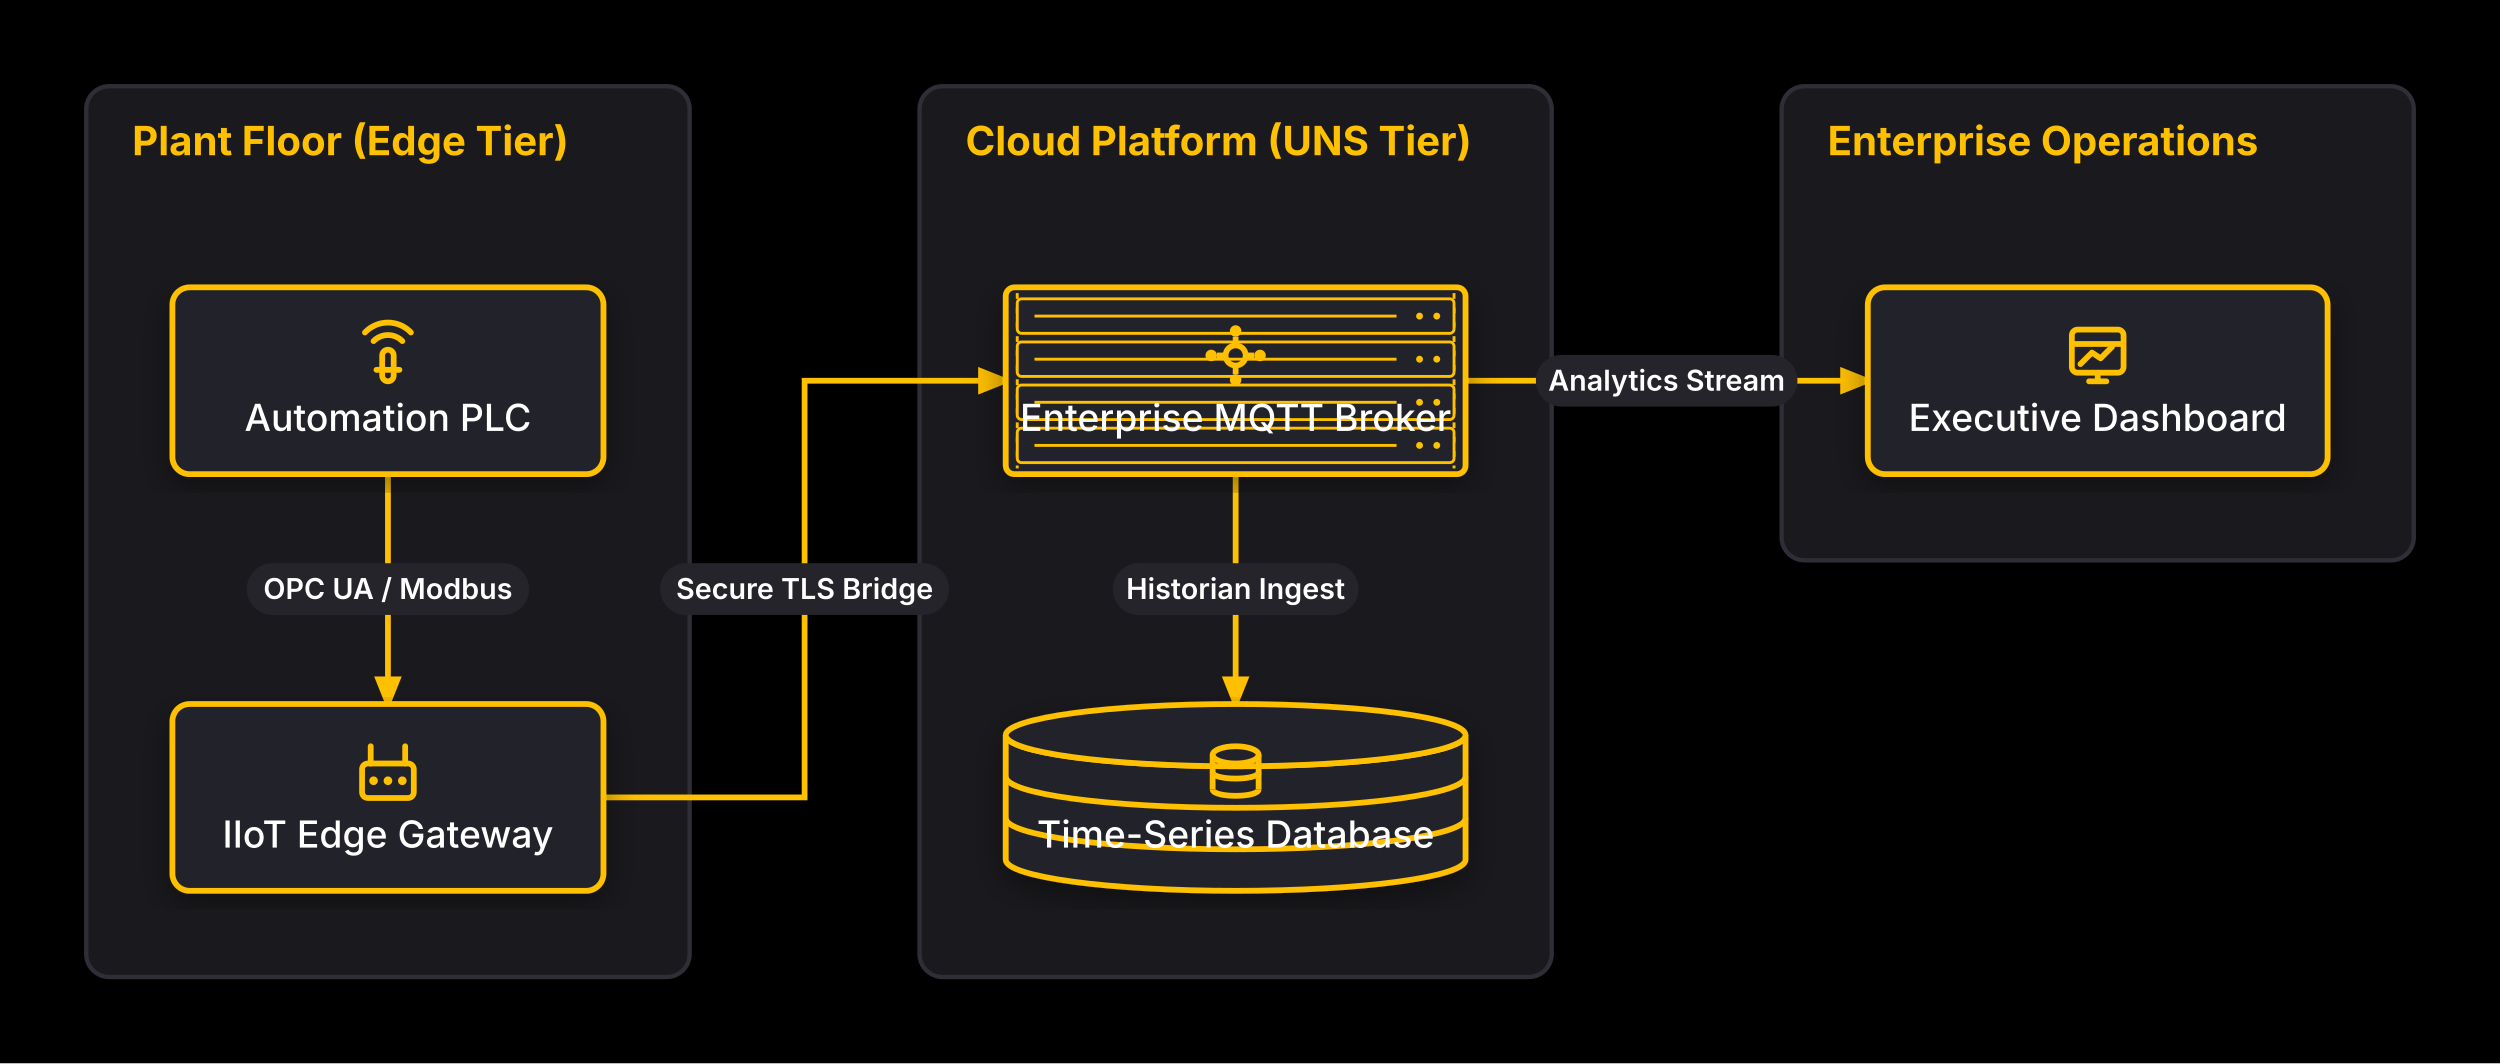
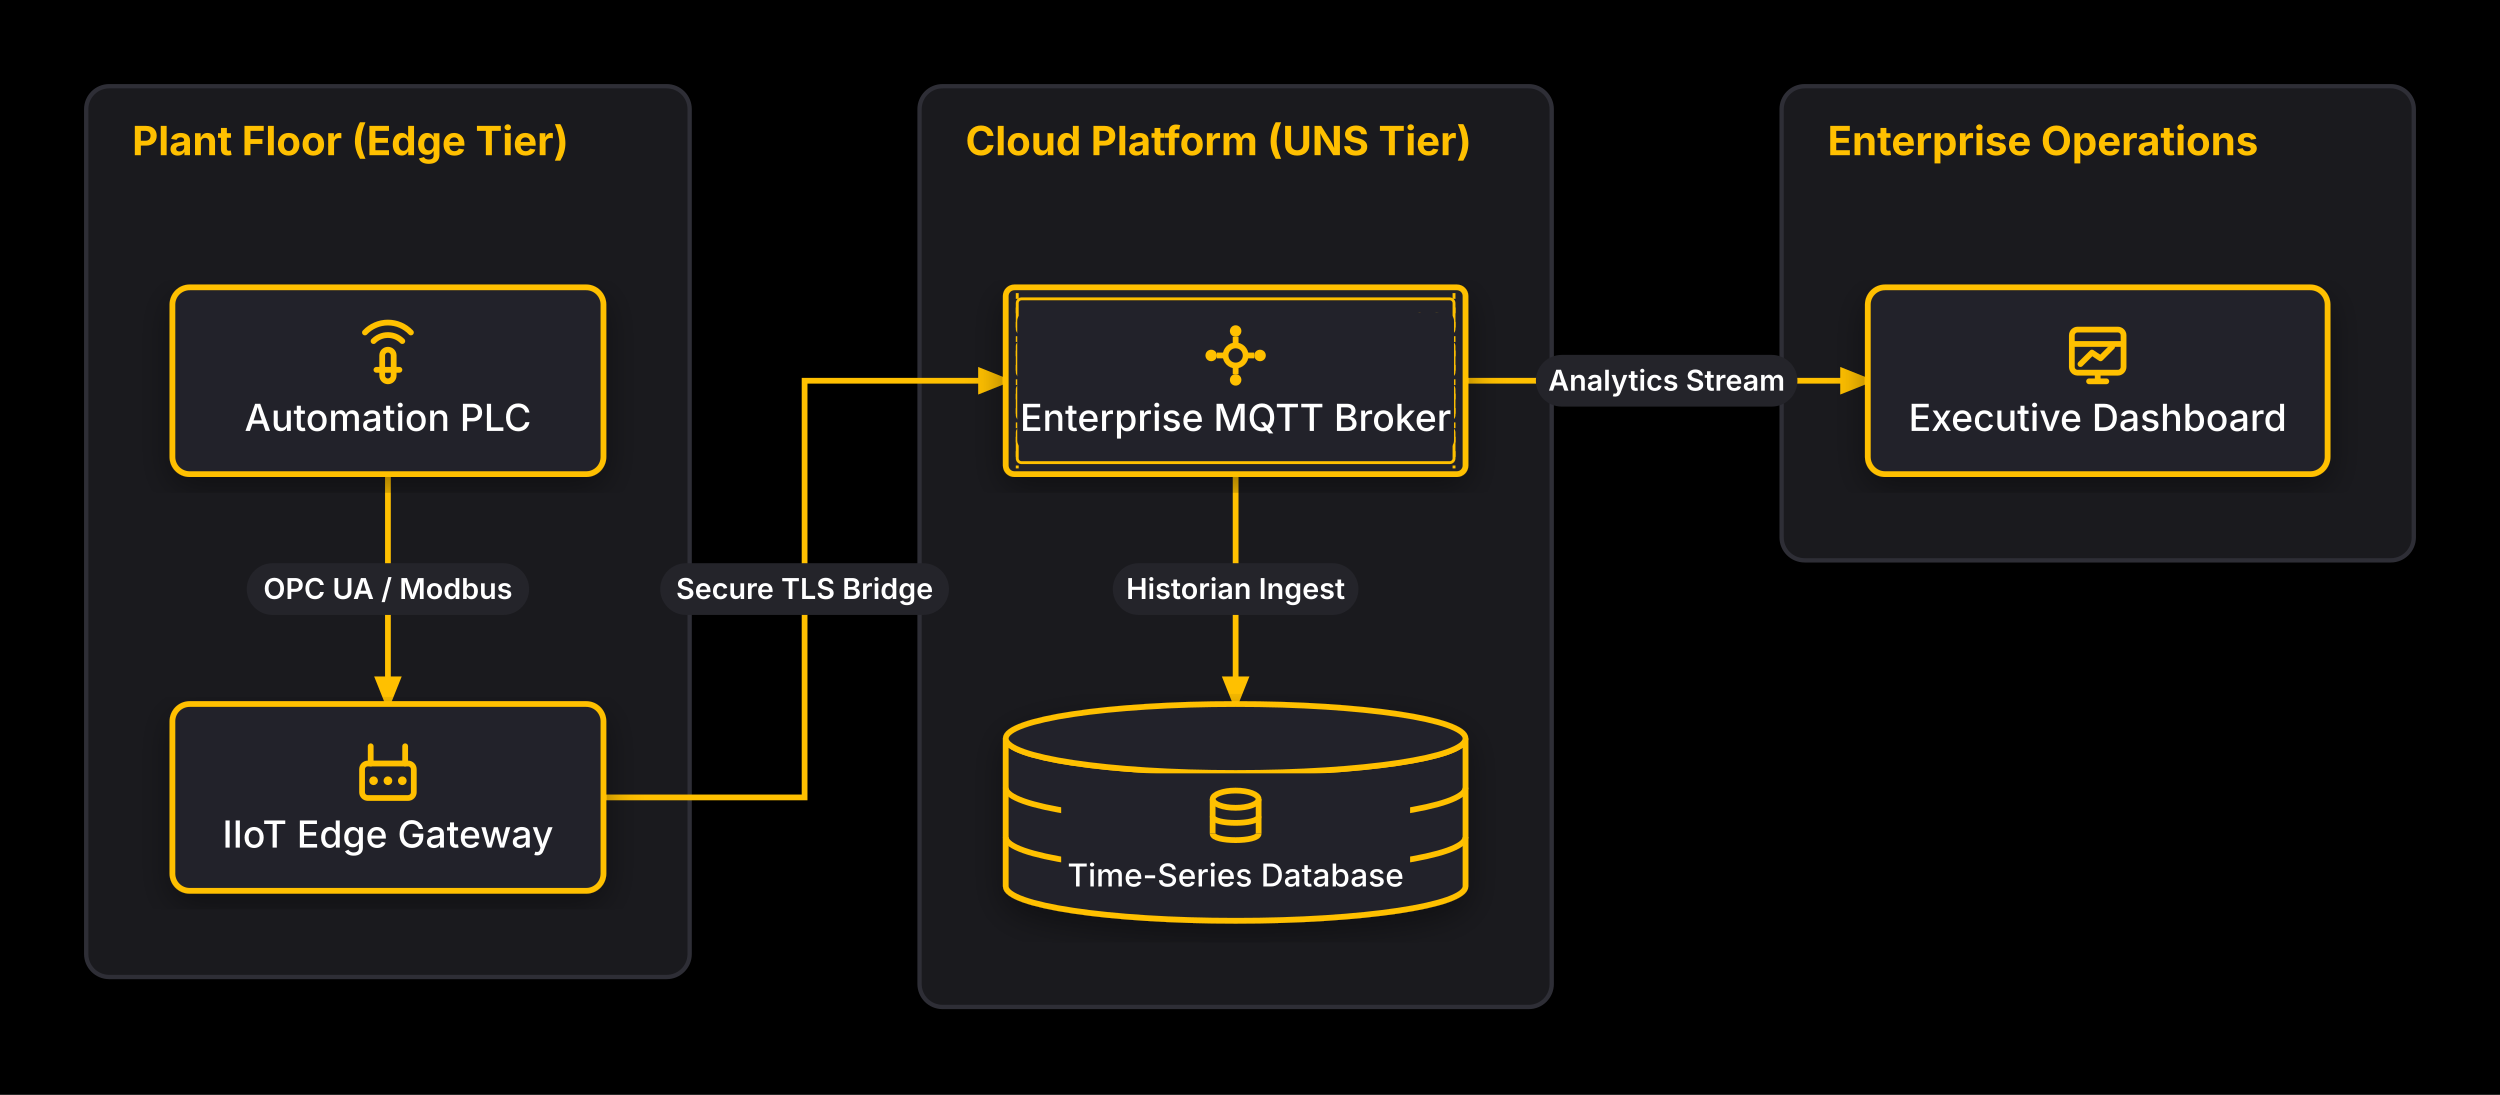
- <svg xmlns="http://www.w3.org/2000/svg" viewBox="0 0 870 370" width="870" height="370">
+ <svg xmlns="http://www.w3.org/2000/svg" viewBox="0 0 870 381" width="870" height="381">
  <defs>
    <marker id="arrow" viewBox="0 0 10 10" refX="8" refY="5" markerWidth="6" markerHeight="6" orient="auto-start-reverse">
      <path d="M 0 1 L 10 5 L 0 9 z" fill="#FFC000" />
    </marker>
    <marker id="arrow-tail" viewBox="0 0 10 10" refX="2" refY="5" markerWidth="6" markerHeight="6" orient="auto">
      <path d="M 10 1 L 0 5 L 10 9 z" fill="#FFC000" />
    </marker>
    <filter id="shadow" x="-10%" y="-10%" width="120%" height="120%">
      <feDropShadow dx="0" dy="4" stdDeviation="6" flood-color="#000000" flood-opacity="0.4" />
    </filter>
  </defs>
  <rect width="100%" height="100%" fill="#000000" />
  <g id="group_1">
    <rect x="30.0" y="30.0" width="210.0" height="310.0" rx="8" fill="#1A1A1E" stroke="#2E2E36" stroke-width="1.5" />
    <text x="46" y="54" fill="#FFC000" font-family="Inter, -apple-system, BlinkMacSystemFont, 'Segoe UI', Roboto, sans-serif" font-size="14" font-weight="700" text-anchor="start">Plant Floor (Edge Tier)</text>
  </g>
  <g id="group_4">
-     <rect x="320.0" y="30.0" width="220.0" height="310.0" rx="8" fill="#1A1A1E" stroke="#2E2E36" stroke-width="1.5" />
+     <rect x="320.0" y="30.0" width="220.0" height="320.429" rx="8" fill="#1A1A1E" stroke="#2E2E36" stroke-width="1.5" />
    <text x="336" y="54" fill="#FFC000" font-family="Inter, -apple-system, BlinkMacSystemFont, 'Segoe UI', Roboto, sans-serif" font-size="14" font-weight="700" text-anchor="start">Cloud Platform (UNS Tier)</text>
  </g>
  <g id="group_7">
    <rect x="620.0" y="30.0" width="220.0" height="165.0" rx="8" fill="#1A1A1E" stroke="#2E2E36" stroke-width="1.5" />
    <text x="636" y="54" fill="#FFC000" font-family="Inter, -apple-system, BlinkMacSystemFont, 'Segoe UI', Roboto, sans-serif" font-size="14" font-weight="700" text-anchor="start">Enterprise Operations</text>
  </g>
  <path d="M 135.0 165.0 L 135.0 245.0" fill="none" stroke="#FFC000" stroke-width="2" marker-end="url(#arrow)" />
  <path d="M 430.0 165.0 L 430.0 245.0" fill="none" stroke="#FFC000" stroke-width="2" marker-end="url(#arrow)" />
  <path d="M 210.0 277.5 L 280.0 277.5 L 280.0 132.5 L 350.0 132.5" fill="none" stroke="#FFC000" stroke-width="2" marker-end="url(#arrow)" />
  <path d="M 510.0 132.5 L 650.0 132.5" fill="none" stroke="#FFC000" stroke-width="2" marker-end="url(#arrow)" />
  <g class="badge">
    <rect x="85.875" y="196.0" width="98.251" height="18.0" rx="9.0" fill="#24242A" />
    <text x="135" y="208.44" fill="#FFFFFF" font-family="Inter, -apple-system, BlinkMacSystemFont, 'Segoe UI', Roboto, sans-serif" font-size="10" font-weight="600" text-anchor="middle">OPC UA / Modbus</text>
  </g>
  <g class="badge">
    <rect x="387.261" y="196.0" width="85.478" height="18.0" rx="9.0" fill="#24242A" />
    <text x="430" y="208.44" fill="#FFFFFF" font-family="Inter, -apple-system, BlinkMacSystemFont, 'Segoe UI', Roboto, sans-serif" font-size="10" font-weight="600" text-anchor="middle">Historian Ingest</text>
  </g>
  <g class="badge">
    <rect x="229.756" y="196.0" width="100.487" height="18.0" rx="9.0" fill="#24242A" />
    <text x="280" y="208.44" fill="#FFFFFF" font-family="Inter, -apple-system, BlinkMacSystemFont, 'Segoe UI', Roboto, sans-serif" font-size="10" font-weight="600" text-anchor="middle">Secure TLS Bridge</text>
  </g>
  <g class="badge">
    <rect x="534.488" y="123.5" width="91.024" height="18.0" rx="9.0" fill="#24242A" />
    <text x="580" y="135.94" fill="#FFFFFF" font-family="Inter, -apple-system, BlinkMacSystemFont, 'Segoe UI', Roboto, sans-serif" font-size="10" font-weight="600" text-anchor="middle">Analytics Stream</text>
  </g>
  <g id="shape_2" filter="url(#shadow)">
    <rect x="60.0" y="100.0" width="150.0" height="65.0" rx="6.0" fill="#24242A" stroke="#FFC000" stroke-width="2.0" />
    <g class="icon icon-sensor" transform="translate(123.0, 111.7) scale(1.0)">
      <path d="M 4 4 A 11 11 0 0 1 20 4" fill="none" stroke="#FFC000" stroke-width="2.0" stroke-linecap="round" />
      <path d="M 7 7 A 7 7 0 0 1 17 7" fill="none" stroke="#FFC000" stroke-width="2.0" stroke-linecap="round" />
      <rect x="10" y="10" width="4" height="11" rx="2" fill="none" stroke="#FFC000" stroke-width="2.0" />
      <line x1="8" y1="17" x2="16" y2="17" stroke="#FFC000" stroke-width="2.0" stroke-linecap="round" />
    </g>
    <text x="135" y="149.97" fill="#FFFFFF" font-family="Inter, -apple-system, BlinkMacSystemFont, 'Segoe UI', Roboto, sans-serif" font-size="13" font-weight="500" text-anchor="middle">Automation PLC</text>
  </g>
  <g id="shape_3" filter="url(#shadow)">
    <rect x="60.0" y="245.0" width="150.0" height="65.0" rx="6.0" fill="#24242A" stroke="#FFC000" stroke-width="2.0" />
    <g class="icon icon-gateway" transform="translate(123.0, 256.7) scale(1.0)">
      <line x1="6" y1="9" x2="6" y2="3" stroke="#FFC000" stroke-width="2.0" stroke-linecap="round" />
      <line x1="18" y1="9" x2="18" y2="3" stroke="#FFC000" stroke-width="2.0" stroke-linecap="round" />
      <rect x="3" y="9" width="18" height="12" rx="2" fill="none" stroke="#FFC000" stroke-width="2.0" />
      <circle cx="7" cy="15" r="1.5" fill="#FFC000" />
      <circle cx="12" cy="15" r="1.5" fill="#FFC000" />
      <circle cx="17" cy="15" r="1.5" fill="#FFC000" />
    </g>
    <text x="135" y="294.97" fill="#FFFFFF" font-family="Inter, -apple-system, BlinkMacSystemFont, 'Segoe UI', Roboto, sans-serif" font-size="13" font-weight="500" text-anchor="middle">IIoT Edge Gateway</text>
  </g>
  <g id="shape_5" filter="url(#shadow)">
    <rect x="350.0" y="100.0" width="160.0" height="65.0" rx="3" fill="#24242A" stroke="#FFC000" stroke-width="2.0" />
    <line x1="354.0" y1="102.0" x2="354.0" y2="163.0" stroke="#FFC000" stroke-width="1" stroke-dasharray="2,3" />
    <line x1="506.0" y1="102.0" x2="506.0" y2="163.0" stroke="#FFC000" stroke-width="1" stroke-dasharray="2,3" />
    <rect x="354.0" y="104.0" width="152.0" height="12.0" rx="1.5" fill="#24242A" stroke="#FFC000" stroke-width="1" />
    <line x1="360.0" y1="110.0" x2="486.0" y2="110.0" stroke="#FFC000" stroke-width="1" />
    <circle cx="494.0" cy="110.0" r="1.2" fill="#FFC000" />
    <circle cx="500.0" cy="110.0" r="1.2" fill="#FFC000" />
    <rect x="354.0" y="119.0" width="152.0" height="12.0" rx="1.5" fill="#24242A" stroke="#FFC000" stroke-width="1" />
    <line x1="360.0" y1="125.0" x2="486.0" y2="125.0" stroke="#FFC000" stroke-width="1" />
    <circle cx="494.0" cy="125.0" r="1.2" fill="#FFC000" />
    <circle cx="500.0" cy="125.0" r="1.2" fill="#FFC000" />
    <rect x="354.0" y="134.0" width="152.0" height="12.0" rx="1.5" fill="#24242A" stroke="#FFC000" stroke-width="1" />
    <line x1="360.0" y1="140.0" x2="486.0" y2="140.0" stroke="#FFC000" stroke-width="1" />
    <circle cx="494.0" cy="140.0" r="1.2" fill="#FFC000" />
    <circle cx="500.0" cy="140.0" r="1.2" fill="#FFC000" />
    <rect x="354.0" y="149.0" width="152.0" height="12.0" rx="1.5" fill="#24242A" stroke="#FFC000" stroke-width="1" />
    <line x1="360.0" y1="155.0" x2="486.0" y2="155.0" stroke="#FFC000" stroke-width="1" />
    <circle cx="494.0" cy="155.0" r="1.2" fill="#FFC000" />
    <circle cx="500.0" cy="155.0" r="1.2" fill="#FFC000" />
+     <rect class="label-plate" x="354.0" y="108.7" width="152.0" height="47.6" rx="3" fill="#24242A" />
    <g class="icon icon-broker" transform="translate(418.0, 111.7) scale(1.0)">
      <circle cx="12" cy="12" r="3.5" fill="none" stroke="#FFC000" stroke-width="2.0" />
      <circle cx="12" cy="3.5" r="2" fill="#FFC000" />
      <circle cx="12" cy="20.5" r="2" fill="#FFC000" />
      <circle cx="3.5" cy="12" r="2" fill="#FFC000" />
      <circle cx="20.5" cy="12" r="2" fill="#FFC000" />
      <line x1="12" y1="5.5" x2="12" y2="8.5" stroke="#FFC000" stroke-width="2.0" />
      <line x1="12" y1="15.5" x2="12" y2="18.5" stroke="#FFC000" stroke-width="2.0" />
      <line x1="5.5" y1="12" x2="8.5" y2="12" stroke="#FFC000" stroke-width="2.0" />
      <line x1="15.5" y1="12" x2="18.5" y2="12" stroke="#FFC000" stroke-width="2.0" />
    </g>
    <text x="430" y="149.97" fill="#FFFFFF" font-family="Inter, -apple-system, BlinkMacSystemFont, 'Segoe UI', Roboto, sans-serif" font-size="13" font-weight="500" text-anchor="middle">Enterprise MQTT Broker</text>
  </g>
  <g id="shape_6" filter="url(#shadow)">
-     <path d="M 350.0 255.833 L 350.0 299.167 A 80.0 10.833 0 0 0 510.0 299.167 L 510.0 255.833 A 80.0 10.833 0 0 1 350.0 255.833 Z" fill="#24242A" stroke="#FFC000" stroke-width="2.0" />
-     <path d="M 350.0 270.278 A 80.0 10.833 0 0 0 510.0 270.278" fill="none" stroke="#FFC000" stroke-width="2.0" />
-     <path d="M 350.0 284.722 A 80.0 10.833 0 0 0 510.0 284.722" fill="none" stroke="#FFC000" stroke-width="2.0" />
-     <ellipse cx="430.0" cy="255.833" rx="80.0" ry="10.833" fill="#24242A" stroke="#FFC000" stroke-width="2.0" />
-     <g class="icon icon-database" transform="translate(418.0, 256.7) scale(1.0)">
+     <path d="M 350.0 257.0 L 350.0 308.429 A 80.0 12.0 0 0 0 510.0 308.429 L 510.0 257.0 A 80.0 12.0 0 0 1 350.0 257.0 Z" fill="#24242A" stroke="#FFC000" stroke-width="2.0" />
+     <path d="M 350.0 274.143 A 80.0 12.0 0 0 0 510.0 274.143" fill="none" stroke="#FFC000" stroke-width="2.0" />
+     <path d="M 350.0 291.286 A 80.0 12.0 0 0 0 510.0 291.286" fill="none" stroke="#FFC000" stroke-width="2.0" />
+     <ellipse cx="430.0" cy="257.0" rx="80.0" ry="12.0" fill="#24242A" stroke="#FFC000" stroke-width="2.0" />
+     <rect class="label-plate" x="369.285" y="269.114" width="121.431" height="45.2" rx="3" fill="#24242A" />
+     <g class="icon icon-database" transform="translate(418.0, 272.1143) scale(1.0)">
      <ellipse cx="12" cy="6" rx="8" ry="3" fill="none" stroke="#FFC000" stroke-width="2.0" />
      <path d="M 4 12 C 4 15 20 15 20 12" fill="none" stroke="#FFC000" stroke-width="2.0" />
      <path d="M 4 18 C 4 21 20 21 20 18" fill="none" stroke="#FFC000" stroke-width="2.0" />
      <line x1="4" y1="6" x2="4" y2="18" stroke="#FFC000" stroke-width="2.0" />
      <line x1="20" y1="6" x2="20" y2="18" stroke="#FFC000" stroke-width="2.0" />
    </g>
-     <text x="430" y="294.97" fill="#FFFFFF" font-family="Inter, -apple-system, BlinkMacSystemFont, 'Segoe UI', Roboto, sans-serif" font-size="13" font-weight="500" text-anchor="middle">Time-Series Database</text>
+     <text x="430" y="308.5" fill="#FFFFFF" font-family="Inter, -apple-system, BlinkMacSystemFont, 'Segoe UI', Roboto, sans-serif" font-size="11" font-weight="500" text-anchor="middle">Time-Series Database</text>
  </g>
  <g id="shape_8" filter="url(#shadow)">
    <rect x="650.0" y="100.0" width="160.0" height="65.0" rx="6.0" fill="#24242A" stroke="#FFC000" stroke-width="2.0" />
    <g class="icon icon-dashboard" transform="translate(718.0, 111.7) scale(1.0)">
      <rect x="3" y="3" width="18" height="15" rx="2" fill="none" stroke="#FFC000" stroke-width="2.0" />
      <line x1="3" y1="8" x2="21" y2="8" stroke="#FFC000" stroke-width="2.0" />
      <polyline points="6,15 10,11 13,13 17,9" fill="none" stroke="#FFC000" stroke-width="2.0" stroke-linecap="round" stroke-linejoin="round" />
      <line x1="9" y1="21" x2="15" y2="21" stroke="#FFC000" stroke-width="2.0" stroke-linecap="round" />
      <line x1="12" y1="18" x2="12" y2="21" stroke="#FFC000" stroke-width="2.0" />
    </g>
    <text x="730" y="149.97" fill="#FFFFFF" font-family="Inter, -apple-system, BlinkMacSystemFont, 'Segoe UI', Roboto, sans-serif" font-size="13" font-weight="500" text-anchor="middle">Executive Dashboard</text>
  </g>
</svg>
